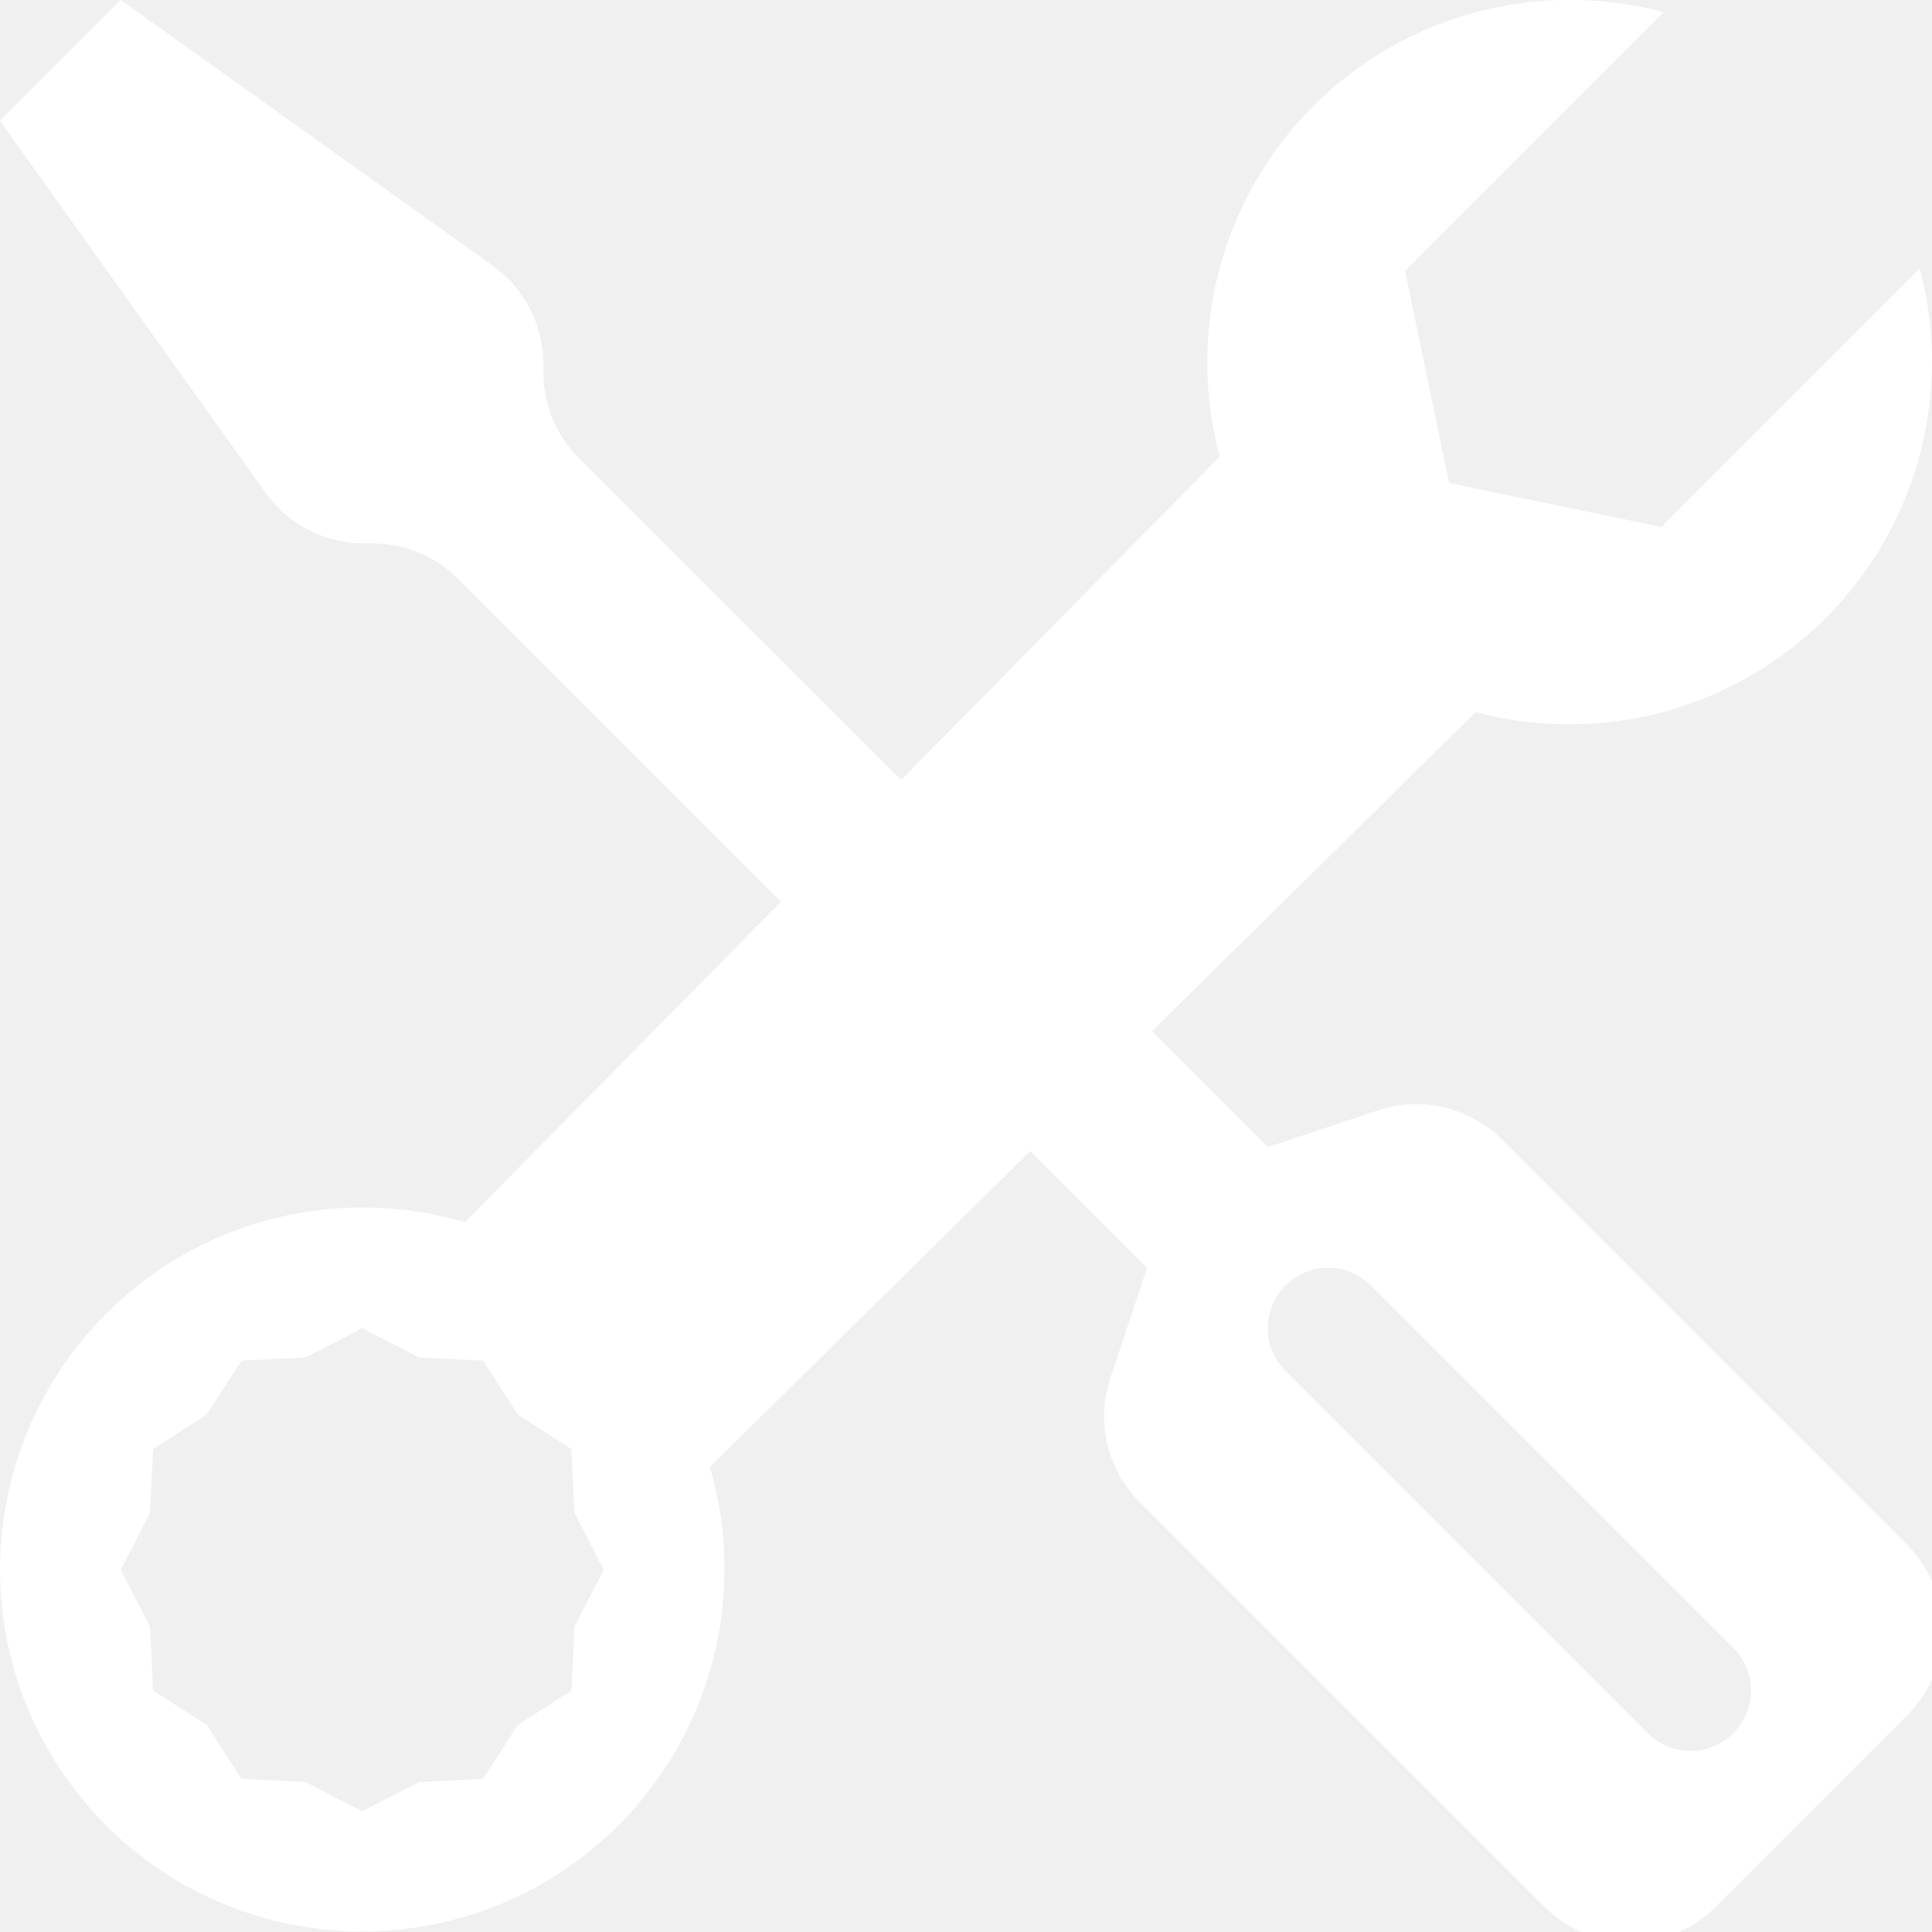
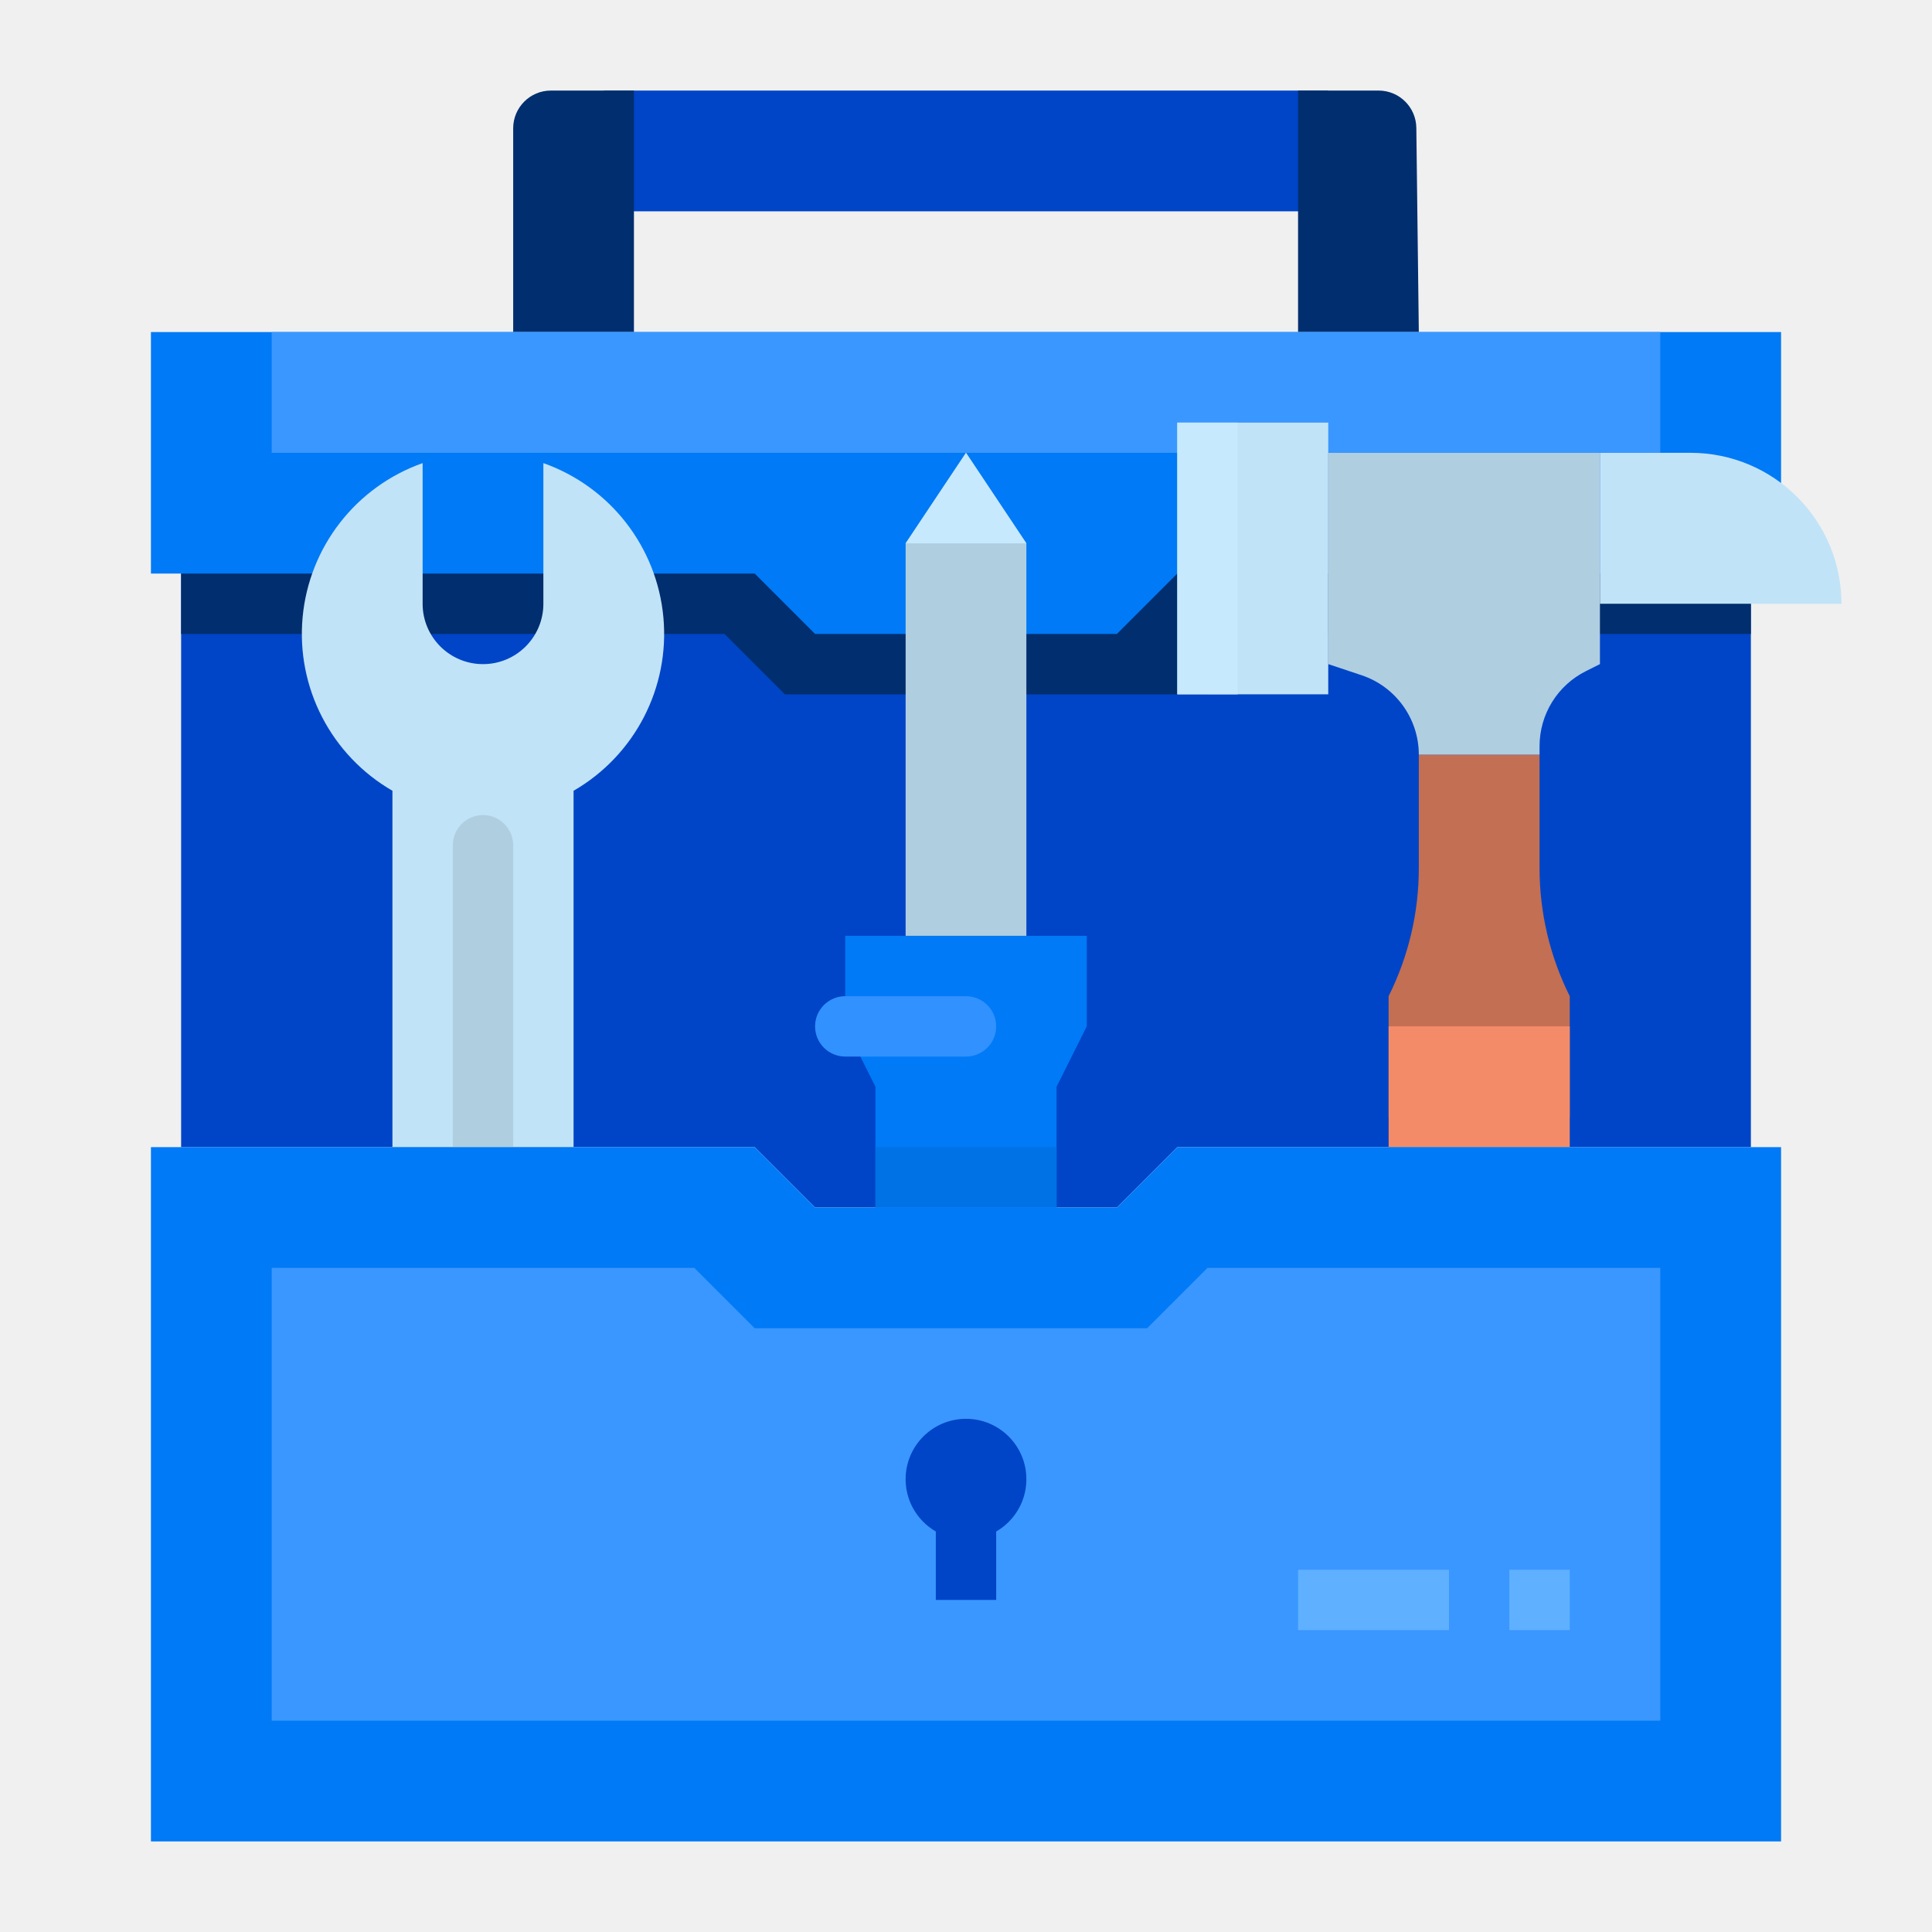
- <svg xmlns="http://www.w3.org/2000/svg" width="16" height="16" preserveAspectRatio="xMidYMid meet" viewBox="0 0 16 16" style="-ms-transform: rotate(360deg); -webkit-transform: rotate(360deg); transform: rotate(360deg);">
-   <g fill="#FFFFFF">
-     <path d="M1 0L0 1l2.2 3.081a1 1 0 0 0 .815.419h.07a1 1 0 0 1 .708.293l2.675 2.675l-2.617 2.654A3.003 3.003 0 0 0 0 13a3 3 0 1 0 5.878-.851l2.654-2.617l.968.968l-.305.914a1 1 0 0 0 .242 1.023l3.356 3.356a1 1 0 0 0 1.414 0l1.586-1.586a1 1 0 0 0 0-1.414l-3.356-3.356a1 1 0 0 0-1.023-.242L10.5 9.5l-.96-.96l2.68-2.643A3.005 3.005 0 0 0 16 3c0-.269-.035-.53-.102-.777l-2.14 2.141L12 4l-.364-1.757L13.777.102a3 3 0 0 0-3.675 3.68L7.462 6.46L4.793 3.793a1 1 0 0 1-.293-.707v-.071a1 1 0 0 0-.419-.814L1 0zm9.646 10.646a.5.5 0 0 1 .708 0l3 3a.5.5 0 0 1-.708.708l-3-3a.5.5 0 0 1 0-.708zM3 11l.471.242l.529.026l.287.445l.445.287l.026.529L5 13l-.242.471l-.026.529l-.445.287l-.287.445l-.529.026L3 15l-.471-.242L2 14.732l-.287-.445L1.268 14l-.026-.529L1 13l.242-.471l.026-.529l.445-.287l.287-.445l.529-.026L3 11z" />
+ <svg xmlns="http://www.w3.org/2000/svg" height="512" viewBox="0 0 512 512" width="512">
+   <g id="flat">
+     <path d="m464 304h-152l-16 16h-80l-16-16h-152v-152h152l16 16h80l16-16h152z" fill="#0045c7" />
+     <path d="m48 168h144l16 16h112l16-16h128v-24h-416z" fill="#002e6e" />
+     <path d="m160 24h192v32h-192z" fill="#0045c7" />
+     <path d="m168 88h-32v-54a10 10 0 0 1 10-10h22z" fill="#002e6e" />
+     <path d="m376 88h-32v-64h21.341a10 10 0 0 1 10 9.878z" fill="#002e6e" />
+     <path d="m472 152h-160l-16 16h-80l-16-16h-160v-64h432z" fill="#007af6" />
+     <path d="m144 122.73a48 48 0 0 1 8 86.83v94.44h-48v-94.44a48 48 0 0 1 8-86.83v37.27a16 16 0 0 0 32 0z" fill="#c1e3f7" />
+     <path d="m128 312a8 8 0 0 1 -8-8v-80a8 8 0 0 1 16 0v80a8 8 0 0 1 -8 8z" fill="#afcee0" />
+     <path d="m280 320h-48v-32l-8-16v-24h64v24l-8 16z" fill="#007af6" />
+     <path d="m272 248h-32v-104l16-24 16 24z" fill="#afcee0" />
+     <path d="m424 120h24a40 40 0 0 1 40 40 0 0 0 0 1 0 0h-64a0 0 0 0 1 0 0v-40a0 0 0 0 1 0 0z" fill="#c1e3f7" />
+     <path d="m416 296h-48v-32a75.779 75.779 0 0 0 8-33.889v-30.111h32v30.111a75.779 75.779 0 0 0 8 33.889z" fill="#c36f53" />
+     <path d="m352 120v56l8.821 2.94a22.2 22.2 0 0 1 15.179 21.06h32v-2.28a22.2 22.2 0 0 1 12.271-19.856l3.729-1.864v-56z" fill="#afcee0" />
+     <path d="m368 272h48v32h-48z" fill="#f48b68" />
+     <path d="m256 280h-32a8 8 0 0 1 0-16h32a8 8 0 0 1 0 16z" fill="#3191ff" />
+     <path d="m72 88h368v32h-368z" fill="#3a97ff" />
+     <path d="m472 488h-432v-184h160l16 16h80l16-16h160z" fill="#007af6" />
+     <path d="m440 456h-368v-120h112l16 16h104l16-16h120z" fill="#3a97ff" />
+     <circle cx="256" cy="392" fill="#0045c7" r="16" />
+     <path d="m248 392h16v32h-16z" fill="#0045c7" />
+     <path d="m344 416h40v16h-40z" fill="#5fb0ff" />
+     <path d="m400 416h16v16h-16z" fill="#5fb0ff" />
+     <path d="m312 112h40v72h-40z" fill="#c1e3f7" />
+     <path d="m232 304h48v16h-48z" fill="#0072e6" />
+     <g fill="#c6e9fd">
+       <path d="m240 144h32l-16-24z" />
+       <path d="m312 112h16v72h-16z" />
+     </g>
  </g>
-   <rect x="0" y="0" width="16" height="16" fill="rgba(0, 0, 0, 0)" />
</svg>
